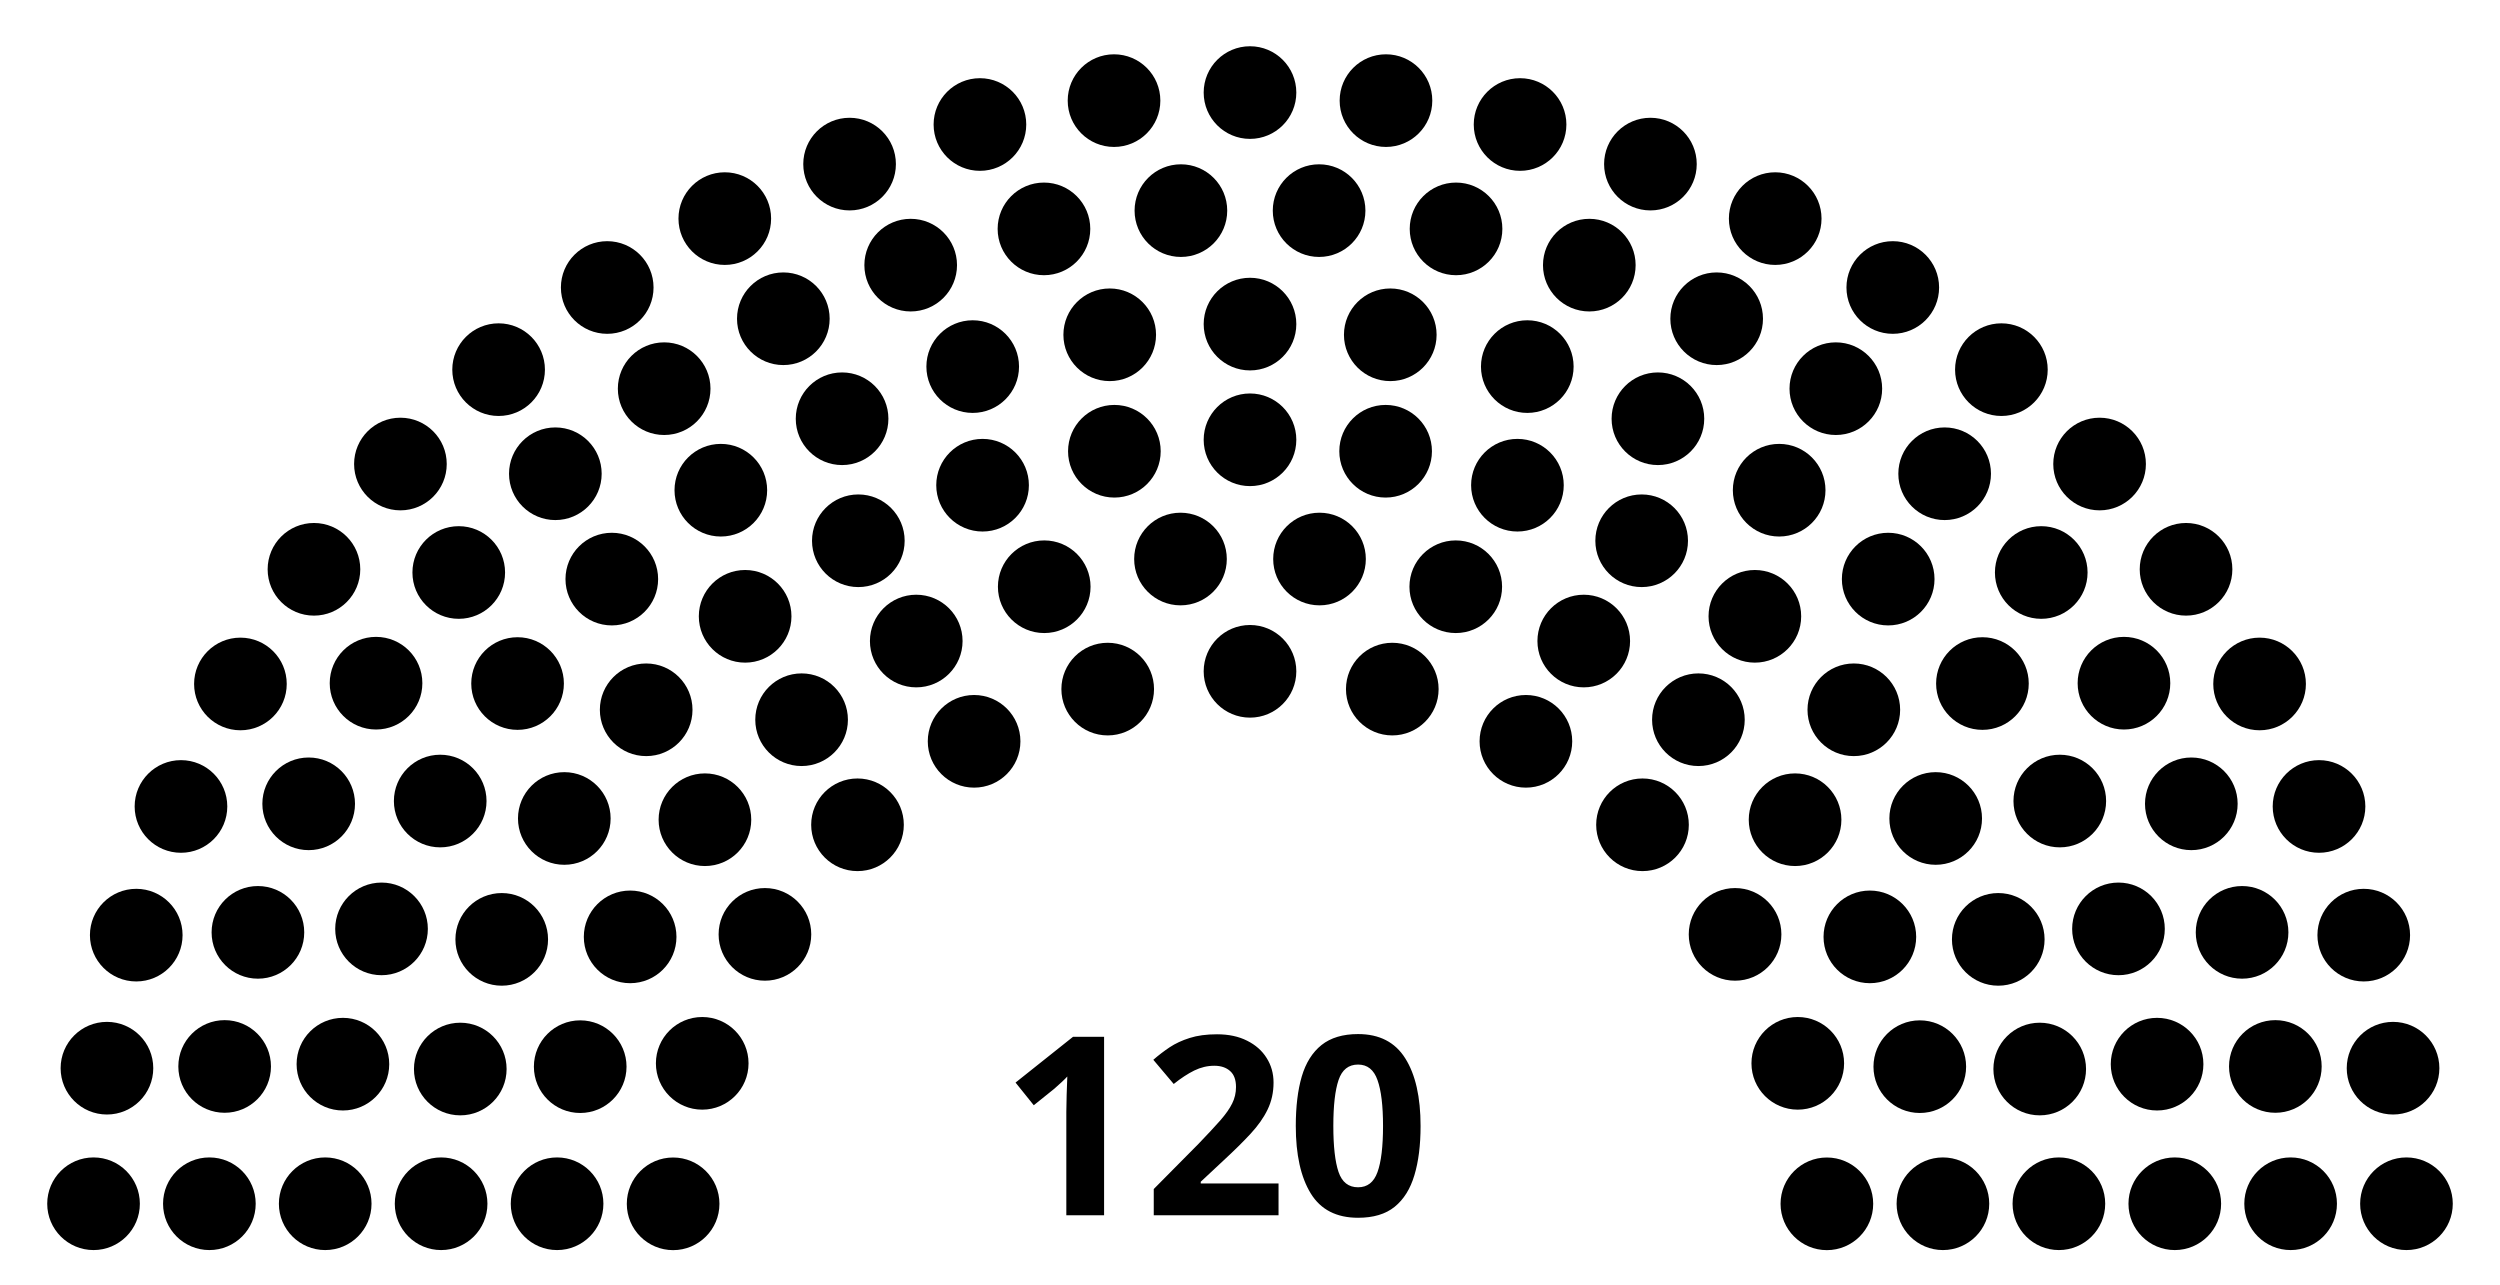
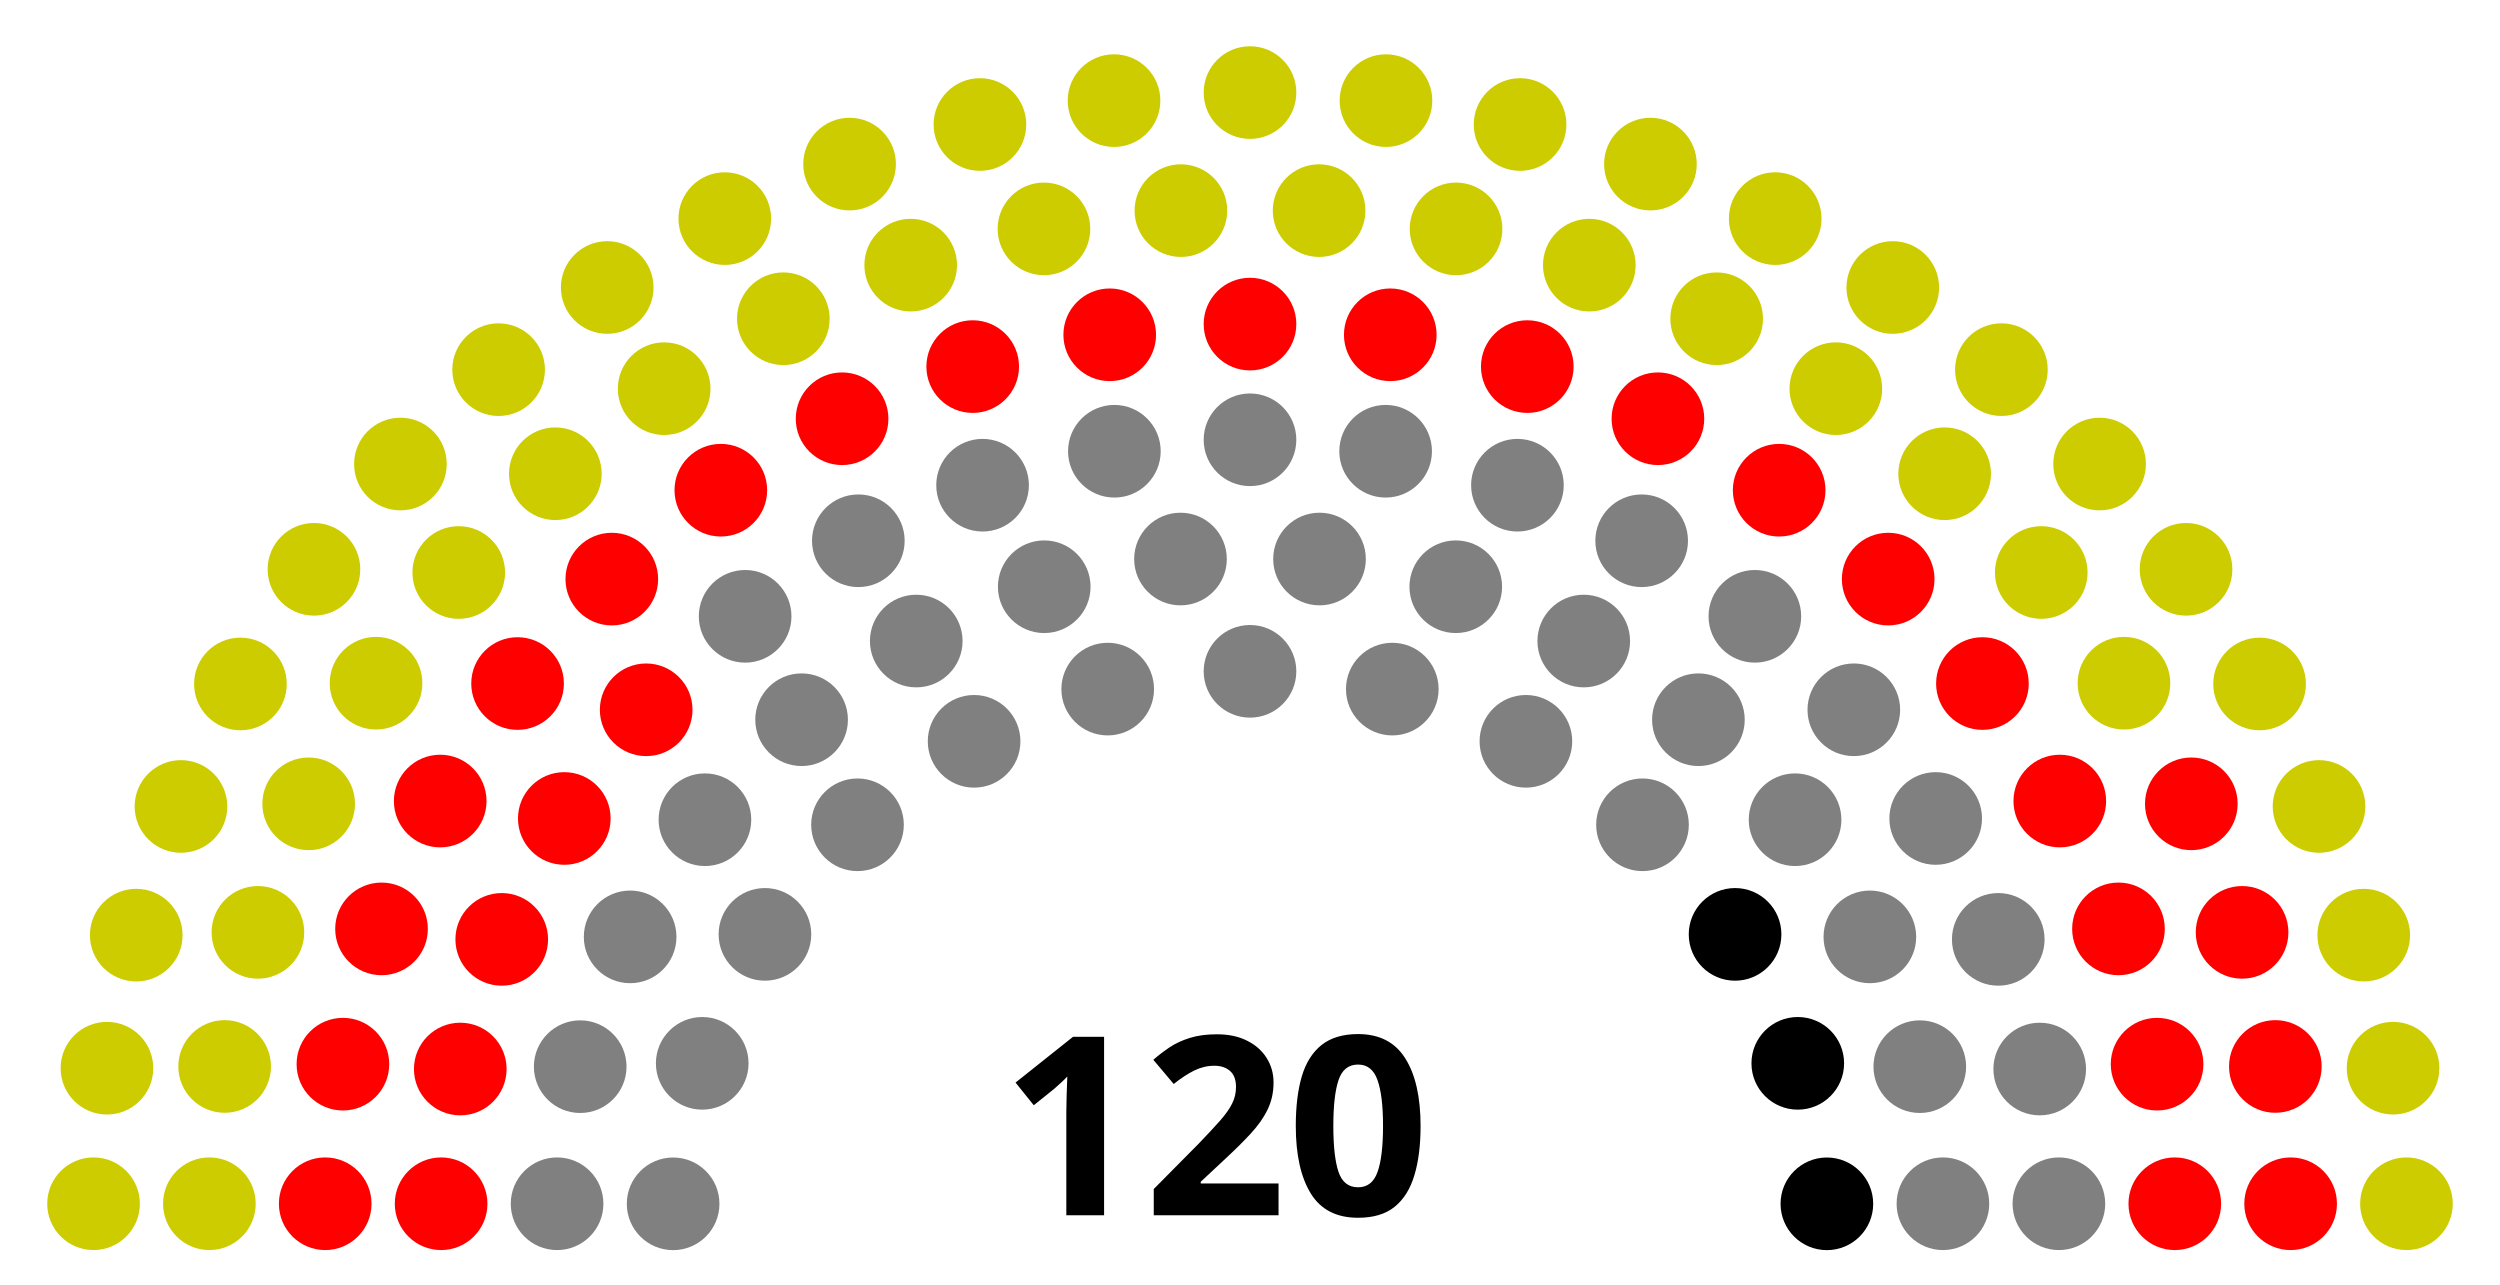
<svg xmlns="http://www.w3.org/2000/svg" version="1.1" width="360" height="185">
  <g>
    <text x="175" y="175" style="font-size:36px;font-weight:bold;text-align:center;text-anchor:middle;font-family:sans-serif">120</text>
-     <circle cx="263.07" cy="173.35" r="6.67" />
-     <circle cx="258.88" cy="153.12" r="6.67" />
-     <circle cx="249.85" cy="134.55" r="6.67" />
-     <circle cx="236.52" cy="118.77" r="6.67" />
-     <circle cx="219.73" cy="106.75" r="6.67" />
-     <circle cx="200.49" cy="99.23" r="6.67" />
-     <circle cx="180.00" cy="96.67" r="6.67" />
-     <circle cx="159.51" cy="99.23" r="6.67" />
-     <circle cx="140.27" cy="106.75" r="6.67" />
-     <circle cx="123.48" cy="118.77" r="6.67" />
-     <circle cx="110.15" cy="134.55" r="6.67" />
-     <circle cx="101.12" cy="153.12" r="6.67" />
-     <circle cx="96.93" cy="173.35" r="6.67" />
-     <circle cx="279.78" cy="173.34" r="6.67" />
-     <circle cx="276.45" cy="153.60" r="6.67" />
-     <circle cx="269.26" cy="134.91" r="6.67" />
-     <circle cx="258.49" cy="118.04" r="6.67" />
-     <circle cx="244.57" cy="103.64" r="6.67" />
-     <circle cx="228.06" cy="92.31" r="6.67" />
-     <circle cx="209.63" cy="84.49" r="6.67" />
-     <circle cx="190.01" cy="80.50" r="6.67" />
-     <circle cx="169.99" cy="80.50" r="6.67" />
-     <circle cx="150.37" cy="84.49" r="6.67" />
-     <circle cx="131.94" cy="92.31" r="6.67" />
-     <circle cx="115.43" cy="103.64" r="6.67" />
-     <circle cx="101.51" cy="118.04" r="6.67" />
-     <circle cx="90.74" cy="134.91" r="6.67" />
-     <circle cx="83.55" cy="153.60" r="6.67" />
-     <circle cx="80.22" cy="173.34" r="6.67" />
-     <circle cx="296.48" cy="173.34" r="6.67" />
-     <circle cx="293.72" cy="153.94" r="6.67" />
-     <circle cx="287.75" cy="135.27" r="6.67" />
-     <circle cx="278.74" cy="117.86" r="6.67" />
-     <circle cx="266.95" cy="102.21" r="6.67" />
-     <circle cx="252.70" cy="88.75" r="6.67" />
-     <circle cx="236.40" cy="77.87" r="6.67" />
-     <circle cx="218.51" cy="69.87" r="6.67" />
-     <circle cx="199.53" cy="64.98" r="6.67" />
-     <circle cx="180.00" cy="63.33" r="6.67" />
-     <circle cx="160.47" cy="64.98" r="6.67" />
-     <circle cx="141.49" cy="69.87" r="6.67" />
-     <circle cx="123.60" cy="77.87" r="6.67" />
-     <circle cx="107.30" cy="88.75" r="6.67" />
-     <circle cx="93.05" cy="102.21" r="6.67" />
-     <circle cx="81.26" cy="117.86" r="6.67" />
-     <circle cx="72.25" cy="135.27" r="6.67" />
-     <circle cx="66.28" cy="153.94" r="6.67" />
-     <circle cx="63.52" cy="173.34" r="6.67" />
-     <circle cx="313.17" cy="173.34" r="6.67" />
-     <circle cx="310.62" cy="153.24" r="6.67" />
-     <circle cx="305.06" cy="133.76" r="6.67" />
-     <circle cx="296.61" cy="115.35" r="6.67" />
-     <circle cx="285.47" cy="98.43" r="6.67" />
-     <circle cx="271.90" cy="83.39" r="6.67" />
-     <circle cx="256.20" cy="70.59" r="6.67" />
-     <circle cx="238.74" cy="60.30" r="6.67" />
-     <circle cx="219.93" cy="52.79" r="6.67" />
-     <circle cx="200.20" cy="48.21" r="6.67" />
-     <circle cx="180.00" cy="46.67" r="6.67" />
-     <circle cx="159.80" cy="48.21" r="6.67" />
-     <circle cx="140.07" cy="52.79" r="6.67" />
-     <circle cx="121.26" cy="60.30" r="6.67" />
-     <circle cx="103.80" cy="70.59" r="6.67" />
-     <circle cx="88.10" cy="83.39" r="6.67" />
-     <circle cx="74.53" cy="98.43" r="6.67" />
-     <circle cx="63.39" cy="115.35" r="6.67" />
-     <circle cx="54.94" cy="133.76" r="6.67" />
-     <circle cx="49.38" cy="153.24" r="6.67" />
-     <circle cx="46.83" cy="173.34" r="6.67" />
-     <circle cx="329.85" cy="173.34" r="6.67" />
-     <circle cx="327.65" cy="153.57" r="6.67" />
-     <circle cx="322.86" cy="134.26" r="6.67" />
-     <circle cx="315.55" cy="115.75" r="6.67" />
-     <circle cx="305.85" cy="98.38" r="6.67" />
-     <circle cx="293.94" cy="82.44" r="6.67" />
-     <circle cx="280.03" cy="68.22" r="6.67" />
-     <circle cx="264.36" cy="55.97" r="6.67" />
-     <circle cx="247.20" cy="45.90" r="6.67" />
-     <circle cx="228.86" cy="38.18" r="6.67" />
-     <circle cx="209.67" cy="32.96" r="6.67" />
-     <circle cx="189.95" cy="30.33" r="6.67" />
-     <circle cx="170.05" cy="30.33" r="6.67" />
-     <circle cx="150.33" cy="32.96" r="6.67" />
-     <circle cx="131.14" cy="38.18" r="6.67" />
-     <circle cx="112.80" cy="45.90" r="6.67" />
-     <circle cx="95.64" cy="55.97" r="6.67" />
-     <circle cx="79.97" cy="68.22" r="6.67" />
-     <circle cx="66.06" cy="82.44" r="6.67" />
-     <circle cx="54.15" cy="98.38" r="6.67" />
-     <circle cx="44.45" cy="115.75" r="6.67" />
-     <circle cx="37.14" cy="134.26" r="6.67" />
-     <circle cx="32.35" cy="153.57" r="6.67" />
-     <circle cx="30.15" cy="173.34" r="6.67" />
-     <circle cx="346.53" cy="173.34" r="6.67" />
-     <circle cx="344.60" cy="153.82" r="6.67" />
-     <circle cx="340.38" cy="134.66" r="6.67" />
-     <circle cx="333.94" cy="116.13" r="6.67" />
-     <circle cx="325.38" cy="98.49" r="6.67" />
-     <circle cx="314.79" cy="81.98" r="6.67" />
-     <circle cx="302.34" cy="66.82" r="6.67" />
-     <circle cx="288.20" cy="53.23" r="6.67" />
-     <circle cx="272.56" cy="41.40" r="6.67" />
-     <circle cx="255.63" cy="31.48" r="6.67" />
-     <circle cx="237.66" cy="23.63" r="6.67" />
-     <circle cx="218.89" cy="17.93" r="6.67" />
-     <circle cx="199.58" cy="14.49" r="6.67" />
-     <circle cx="180.00" cy="13.33" r="6.67" />
-     <circle cx="160.42" cy="14.49" r="6.67" />
-     <circle cx="141.11" cy="17.93" r="6.67" />
-     <circle cx="122.34" cy="23.63" r="6.67" />
-     <circle cx="104.37" cy="31.48" r="6.67" />
-     <circle cx="87.44" cy="41.40" r="6.67" />
-     <circle cx="71.80" cy="53.23" r="6.67" />
-     <circle cx="57.66" cy="66.82" r="6.67" />
-     <circle cx="45.21" cy="81.98" r="6.67" />
-     <circle cx="34.62" cy="98.49" r="6.67" />
-     <circle cx="26.06" cy="116.13" r="6.67" />
-     <circle cx="19.62" cy="134.66" r="6.67" />
-     <circle cx="15.40" cy="153.82" r="6.67" />
-     <circle cx="13.47" cy="173.34" r="6.67" />
+     <g style="fill:#CCCC00" id="ABC">
+       <circle cx="13.47" cy="173.34" r="6.67" />
+       <circle cx="15.40" cy="153.82" r="6.67" />
+       <circle cx="19.62" cy="134.66" r="6.67" />
+       <circle cx="26.06" cy="116.13" r="6.67" />
+       <circle cx="34.62" cy="98.49" r="6.67" />
+       <circle cx="45.21" cy="81.98" r="6.67" />
+       <circle cx="57.66" cy="66.82" r="6.67" />
+       <circle cx="71.80" cy="53.23" r="6.67" />
+       <circle cx="87.44" cy="41.40" r="6.67" />
+       <circle cx="104.37" cy="31.48" r="6.67" />
+       <circle cx="122.34" cy="23.63" r="6.67" />
+       <circle cx="141.11" cy="17.93" r="6.67" />
+       <circle cx="160.42" cy="14.49" r="6.67" />
+       <circle cx="180.00" cy="13.33" r="6.67" />
+       <circle cx="199.58" cy="14.49" r="6.67" />
+       <circle cx="218.89" cy="17.93" r="6.67" />
+       <circle cx="237.66" cy="23.63" r="6.67" />
+       <circle cx="255.63" cy="31.48" r="6.67" />
+       <circle cx="272.56" cy="41.40" r="6.67" />
+       <circle cx="288.20" cy="53.23" r="6.67" />
+       <circle cx="302.34" cy="66.82" r="6.67" />
+       <circle cx="314.79" cy="81.98" r="6.67" />
+       <circle cx="325.38" cy="98.49" r="6.67" />
+       <circle cx="333.94" cy="116.13" r="6.67" />
+       <circle cx="340.38" cy="134.66" r="6.67" />
+       <circle cx="344.60" cy="153.82" r="6.67" />
+       <circle cx="346.53" cy="173.34" r="6.67" />
+       <circle cx="30.15" cy="173.34" r="6.67" />
+       <circle cx="32.35" cy="153.57" r="6.67" />
+       <circle cx="37.14" cy="134.26" r="6.67" />
+       <circle cx="44.45" cy="115.75" r="6.67" />
+       <circle cx="54.15" cy="98.38" r="6.67" />
+       <circle cx="66.06" cy="82.44" r="6.67" />
+       <circle cx="79.97" cy="68.22" r="6.67" />
+       <circle cx="95.64" cy="55.97" r="6.67" />
+       <circle cx="112.80" cy="45.90" r="6.67" />
+       <circle cx="131.14" cy="38.18" r="6.67" />
+       <circle cx="150.33" cy="32.96" r="6.67" />
+       <circle cx="170.05" cy="30.33" r="6.67" />
+       <circle cx="189.95" cy="30.33" r="6.67" />
+       <circle cx="209.67" cy="32.96" r="6.67" />
+       <circle cx="228.86" cy="38.18" r="6.67" />
+       <circle cx="247.20" cy="45.90" r="6.67" />
+       <circle cx="264.36" cy="55.97" r="6.67" />
+       <circle cx="280.03" cy="68.22" r="6.67" />
+       <circle cx="293.94" cy="82.44" r="6.67" />
+       <circle cx="305.85" cy="98.38" r="6.67" />
+     </g>
+     <g style="fill:#FF0000" id="DC">
+       <circle cx="315.55" cy="115.75" r="6.67" />
+       <circle cx="322.86" cy="134.26" r="6.67" />
+       <circle cx="327.65" cy="153.57" r="6.67" />
+       <circle cx="329.85" cy="173.34" r="6.67" />
+       <circle cx="46.83" cy="173.34" r="6.67" />
+       <circle cx="49.38" cy="153.24" r="6.67" />
+       <circle cx="54.94" cy="133.76" r="6.67" />
+       <circle cx="63.39" cy="115.35" r="6.67" />
+       <circle cx="74.53" cy="98.43" r="6.67" />
+       <circle cx="88.10" cy="83.39" r="6.67" />
+       <circle cx="103.80" cy="70.59" r="6.67" />
+       <circle cx="121.26" cy="60.30" r="6.67" />
+       <circle cx="140.07" cy="52.79" r="6.67" />
+       <circle cx="159.80" cy="48.21" r="6.67" />
+       <circle cx="180.00" cy="46.67" r="6.67" />
+       <circle cx="200.20" cy="48.21" r="6.67" />
+       <circle cx="219.93" cy="52.79" r="6.67" />
+       <circle cx="238.74" cy="60.30" r="6.67" />
+       <circle cx="256.20" cy="70.59" r="6.67" />
+       <circle cx="271.90" cy="83.39" r="6.67" />
+       <circle cx="285.47" cy="98.43" r="6.67" />
+       <circle cx="296.61" cy="115.35" r="6.67" />
+       <circle cx="305.06" cy="133.76" r="6.67" />
+       <circle cx="310.62" cy="153.24" r="6.67" />
+       <circle cx="313.17" cy="173.34" r="6.67" />
+       <circle cx="63.52" cy="173.34" r="6.67" />
+       <circle cx="66.28" cy="153.94" r="6.67" />
+       <circle cx="72.25" cy="135.27" r="6.67" />
+       <circle cx="81.26" cy="117.86" r="6.67" />
+       <circle cx="93.05" cy="102.21" r="6.67" />
+     </g>
+     <g style="fill:#808080" id="LCD">
+       <circle cx="107.30" cy="88.75" r="6.67" />
+       <circle cx="123.60" cy="77.87" r="6.67" />
+       <circle cx="141.49" cy="69.87" r="6.67" />
+       <circle cx="160.47" cy="64.98" r="6.67" />
+       <circle cx="180.00" cy="63.33" r="6.67" />
+       <circle cx="199.53" cy="64.98" r="6.67" />
+       <circle cx="218.51" cy="69.87" r="6.67" />
+       <circle cx="236.40" cy="77.87" r="6.67" />
+       <circle cx="252.70" cy="88.75" r="6.67" />
+       <circle cx="266.95" cy="102.21" r="6.67" />
+       <circle cx="278.74" cy="117.86" r="6.67" />
+     </g>
+     <g style="fill:#808080" id="AD">
+       <circle cx="287.75" cy="135.27" r="6.67" />
+       <circle cx="293.72" cy="153.94" r="6.67" />
+       <circle cx="296.48" cy="173.34" r="6.67" />
+       <circle cx="80.22" cy="173.34" r="6.67" />
+       <circle cx="83.55" cy="153.60" r="6.67" />
+       <circle cx="90.74" cy="134.91" r="6.67" />
+       <circle cx="101.51" cy="118.04" r="6.67" />
+       <circle cx="115.43" cy="103.64" r="6.67" />
+       <circle cx="131.94" cy="92.31" r="6.67" />
+     </g>
+     <g style="fill:#808080" id="MEC">
+       <circle cx="150.37" cy="84.49" r="6.67" />
+       <circle cx="169.99" cy="80.50" r="6.67" />
+       <circle cx="190.01" cy="80.50" r="6.67" />
+       <circle cx="209.63" cy="84.49" r="6.67" />
+       <circle cx="228.06" cy="92.31" r="6.67" />
+       <circle cx="244.57" cy="103.64" r="6.67" />
+     </g>
+     <g style="fill:#808080" id="BNP">
+       <circle cx="258.49" cy="118.04" r="6.67" />
+       <circle cx="269.26" cy="134.91" r="6.67" />
+       <circle cx="276.45" cy="153.60" r="6.67" />
+       <circle cx="279.78" cy="173.34" r="6.67" />
+       <circle cx="96.93" cy="173.35" r="6.67" />
+     </g>
+     <g style="fill:#808080" id="PFD">
+       <circle cx="101.12" cy="153.12" r="6.67" />
+       <circle cx="110.15" cy="134.55" r="6.67" />
+       <circle cx="123.48" cy="118.77" r="6.67" />
+     </g>
+     <g style="fill:#808080" id="RCL">
+       <circle cx="140.27" cy="106.75" r="6.67" />
+     </g>
+     <g style="fill:#808080" id="BCP">
+       <circle cx="159.51" cy="99.23" r="6.67" />
+     </g>
+     <g style="fill:#808080" id="DPL">
+       <circle cx="180.00" cy="96.67" r="6.67" />
+     </g>
+     <g style="fill:#808080" id="MFP">
+       <circle cx="200.49" cy="99.23" r="6.67" />
+     </g>
+     <g style="fill:#808080" id="LPC">
+       <circle cx="219.73" cy="106.75" r="6.67" />
+     </g>
+     <g style="fill:#808080" id="NIP">
+       <circle cx="236.52" cy="118.77" r="6.67" />
+     </g>
+     <g style="fill:#000000" id="EMPTY">
+       <circle cx="249.85" cy="134.55" r="6.67" />
+       <circle cx="258.88" cy="153.12" r="6.67" />
+       <circle cx="263.07" cy="173.35" r="6.67" />
+     </g>
  </g>
</svg>
